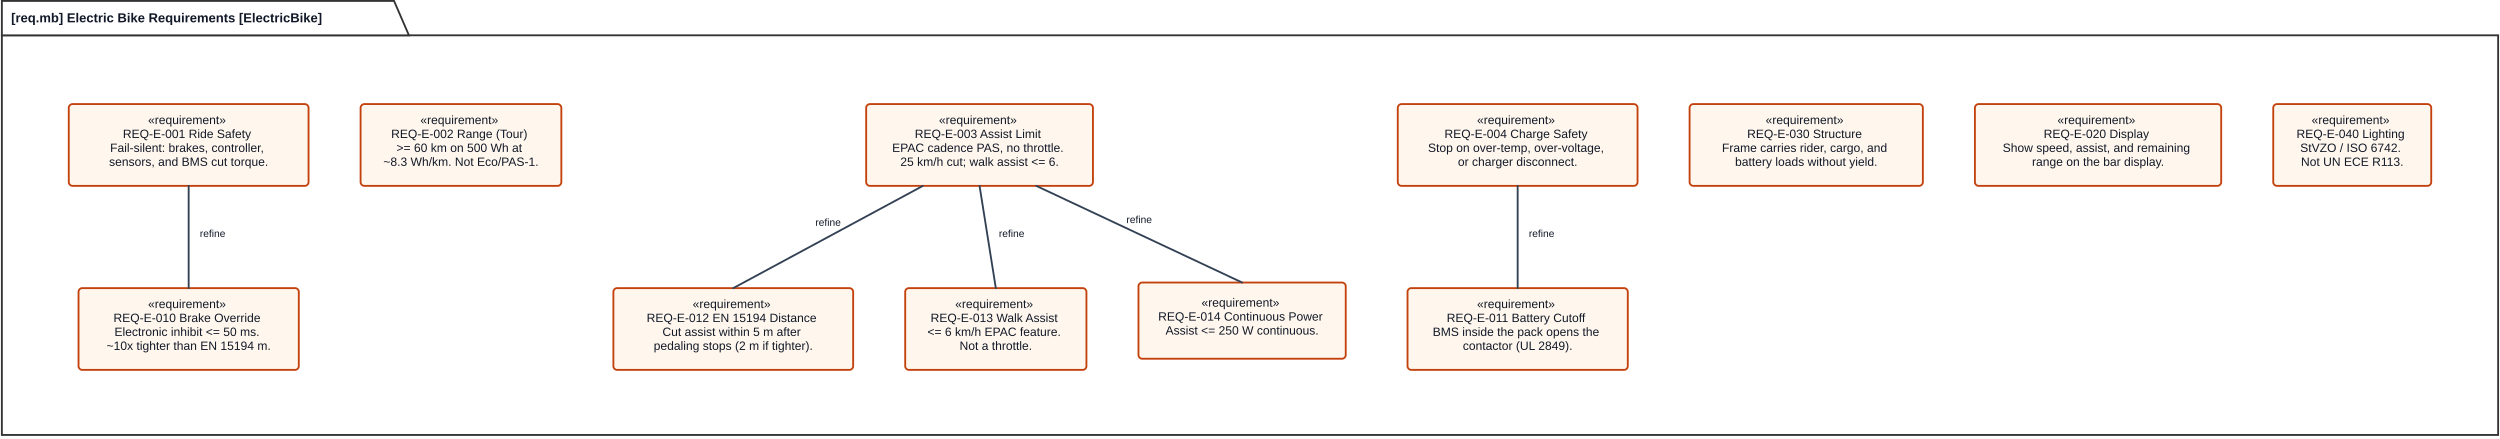
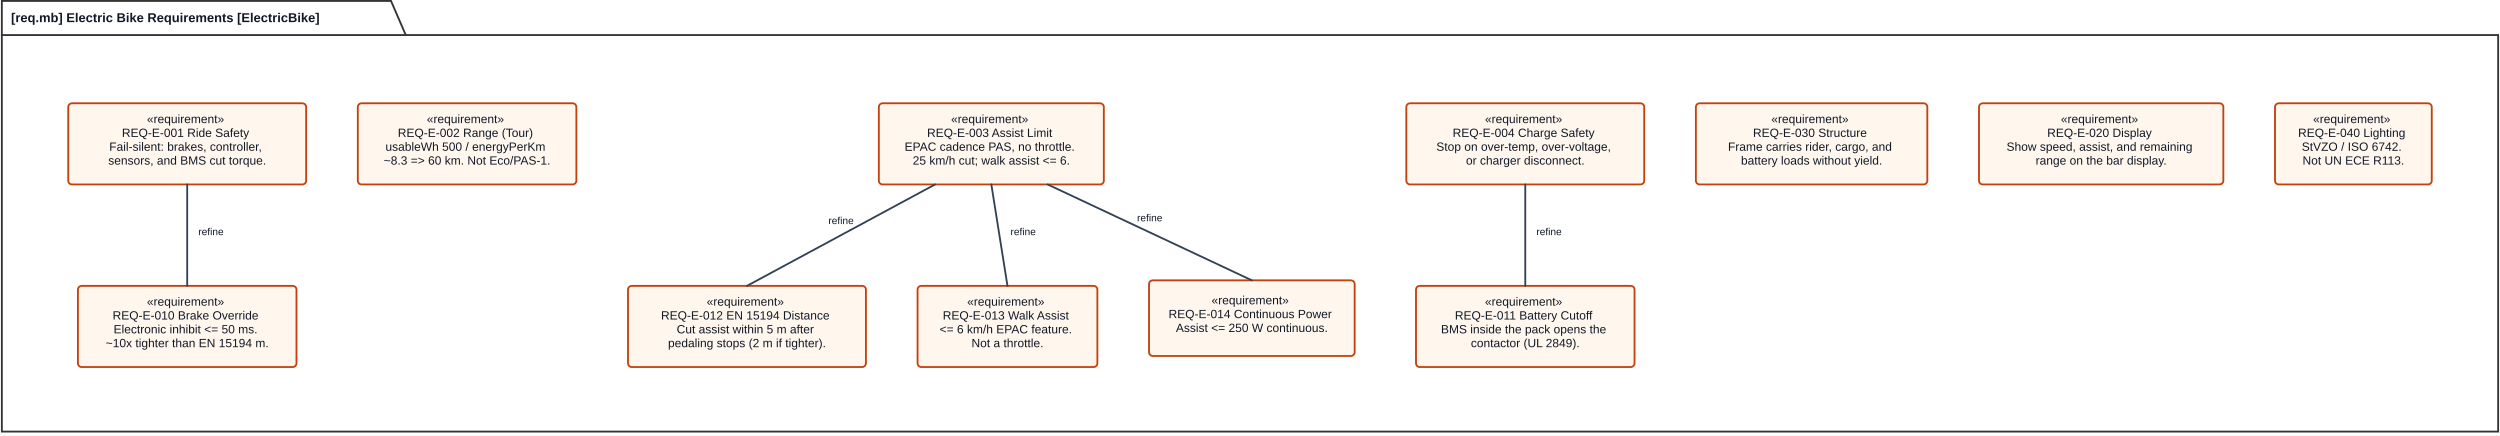
- <svg xmlns="http://www.w3.org/2000/svg" width="2690" height="472" viewBox="0 0 2690 472">
+ <svg xmlns="http://www.w3.org/2000/svg" width="2711" height="472" viewBox="0 0 2711 472">
  <defs>
    <style>text{font-family:Arial,Helvetica,sans-serif;fill:#111827}.label{font-size:13px}.small{font-size:11px}.header{font-size:14px;font-weight:600}</style>
    <marker id="arrow" markerWidth="8" markerHeight="6" refX="8" refY="3" orient="auto">
      <polygon points="0 0,8 3,0 6" fill="#1D4ED8" />
    </marker>
    <marker id="arrow-dark" markerWidth="8" markerHeight="6" refX="8" refY="3" orient="auto">
      <polygon points="0 0,8 3,0 6" fill="#334155" />
    </marker>
    <marker id="composition" markerWidth="12" markerHeight="12" refX="0" refY="6" orient="auto" markerUnits="strokeWidth">
      <polygon points="0 6,6 0,12 6,6 12" fill="#111827" stroke="#111827" />
    </marker>
  </defs>
-   <rect x="0" y="0" width="2690" height="472" fill="#FFFFFF" />
-   <rect x="2" y="38" width="2686" height="430" fill="none" stroke="#333333" stroke-width="2" />
+   <rect x="0" y="0" width="2711" height="472" fill="#FFFFFF" />
+   <rect x="2" y="38" width="2707" height="430" fill="none" stroke="#333333" stroke-width="2" />
  <path d="M 2 1 H 424 L 440 38 H 2 Z" fill="#FFFFFF" stroke="#333333" stroke-width="2" />
  <text class="header" x="12" y="24">[req.mb] Electric Bike Requirements [ElectricBike]</text>
-   <rect x="2" y="38" width="2686" height="432" fill="none" stroke="#333333" stroke-width="0" />
+   <rect x="2" y="38" width="2707" height="432" fill="none" stroke="#333333" stroke-width="0" />
  <g transform="translate(2,40)">
    <rect id="rideSafetyRequirement" x="72" y="72" width="258" height="88" rx="4" fill="#FFF7ED" stroke="#C2410C" stroke-width="2" />
    <text class="label" text-anchor="middle">
      <tspan x="201" y="93.5">«requirement»</tspan>
      <tspan x="201" dy="15">REQ-E-001 Ride Safety</tspan>
      <tspan x="201" dy="15">Fail-silent: brakes, controller,</tspan>
      <tspan x="201" dy="15">sensors, and BMS cut torque.</tspan>
    </text>
-     <rect id="rangeRequirement" x="386" y="72" width="216" height="88" rx="4" fill="#FFF7ED" stroke="#C2410C" stroke-width="2" />
+     <rect id="rangeRequirement" x="386" y="72" width="237" height="88" rx="4" fill="#FFF7ED" stroke="#C2410C" stroke-width="2" />
    <text class="label" text-anchor="middle">
-       <tspan x="494" y="93.5">«requirement»</tspan>
-       <tspan x="494" dy="15">REQ-E-002 Range (Tour)</tspan>
-       <tspan x="494" dy="15">&gt;= 60 km on 500 Wh at</tspan>
-       <tspan x="494" dy="15">~8.3 Wh/km. Not Eco/PAS-1.</tspan>
+       <tspan x="504.5" y="93.5">«requirement»</tspan>
+       <tspan x="504.5" dy="15">REQ-E-002 Range (Tour)</tspan>
+       <tspan x="504.5" dy="15">usableWh 500 / energyPerKm</tspan>
+       <tspan x="504.5" dy="15">~8.3 =&gt; 60 km. Not Eco/PAS-1.</tspan>
    </text>
-     <rect id="assistLimitRequirement" x="930" y="72" width="244" height="88" rx="4" fill="#FFF7ED" stroke="#C2410C" stroke-width="2" />
+     <rect id="assistLimitRequirement" x="951" y="72" width="244" height="88" rx="4" fill="#FFF7ED" stroke="#C2410C" stroke-width="2" />
    <text class="label" text-anchor="middle">
-       <tspan x="1052" y="93.5">«requirement»</tspan>
-       <tspan x="1052" dy="15">REQ-E-003 Assist Limit</tspan>
-       <tspan x="1052" dy="15">EPAC cadence PAS, no throttle.</tspan>
-       <tspan x="1052" dy="15">25 km/h cut; walk assist &lt;= 6.</tspan>
+       <tspan x="1073" y="93.5">«requirement»</tspan>
+       <tspan x="1073" dy="15">REQ-E-003 Assist Limit</tspan>
+       <tspan x="1073" dy="15">EPAC cadence PAS, no throttle.</tspan>
+       <tspan x="1073" dy="15">25 km/h cut; walk assist &lt;= 6.</tspan>
    </text>
-     <rect id="chargeSafetyRequirement" x="1502" y="72" width="258" height="88" rx="4" fill="#FFF7ED" stroke="#C2410C" stroke-width="2" />
+     <rect id="chargeSafetyRequirement" x="1523" y="72" width="258" height="88" rx="4" fill="#FFF7ED" stroke="#C2410C" stroke-width="2" />
    <text class="label" text-anchor="middle">
-       <tspan x="1631" y="93.5">«requirement»</tspan>
-       <tspan x="1631" dy="15">REQ-E-004 Charge Safety</tspan>
-       <tspan x="1631" dy="15">Stop on over-temp, over-voltage,</tspan>
-       <tspan x="1631" dy="15">or charger disconnect.</tspan>
+       <tspan x="1652" y="93.5">«requirement»</tspan>
+       <tspan x="1652" dy="15">REQ-E-004 Charge Safety</tspan>
+       <tspan x="1652" dy="15">Stop on over-temp, over-voltage,</tspan>
+       <tspan x="1652" dy="15">or charger disconnect.</tspan>
    </text>
-     <rect id="structuralRequirement" x="1816" y="72" width="251" height="88" rx="4" fill="#FFF7ED" stroke="#C2410C" stroke-width="2" />
+     <rect id="structuralRequirement" x="1837" y="72" width="251" height="88" rx="4" fill="#FFF7ED" stroke="#C2410C" stroke-width="2" />
    <text class="label" text-anchor="middle">
-       <tspan x="1941.5" y="93.5">«requirement»</tspan>
-       <tspan x="1941.5" dy="15">REQ-E-030 Structure</tspan>
-       <tspan x="1941.5" dy="15">Frame carries rider, cargo, and</tspan>
-       <tspan x="1941.5" dy="15">battery loads without yield.</tspan>
+       <tspan x="1962.5" y="93.5">«requirement»</tspan>
+       <tspan x="1962.5" dy="15">REQ-E-030 Structure</tspan>
+       <tspan x="1962.5" dy="15">Frame carries rider, cargo, and</tspan>
+       <tspan x="1962.5" dy="15">battery loads without yield.</tspan>
    </text>
-     <rect id="displayRequirement" x="2123" y="72" width="265" height="88" rx="4" fill="#FFF7ED" stroke="#C2410C" stroke-width="2" />
+     <rect id="displayRequirement" x="2144" y="72" width="265" height="88" rx="4" fill="#FFF7ED" stroke="#C2410C" stroke-width="2" />
    <text class="label" text-anchor="middle">
-       <tspan x="2255.5" y="93.5">«requirement»</tspan>
-       <tspan x="2255.5" dy="15">REQ-E-020 Display</tspan>
-       <tspan x="2255.5" dy="15">Show speed, assist, and remaining</tspan>
-       <tspan x="2255.5" dy="15">range on the bar display.</tspan>
+       <tspan x="2276.5" y="93.5">«requirement»</tspan>
+       <tspan x="2276.5" dy="15">REQ-E-020 Display</tspan>
+       <tspan x="2276.5" dy="15">Show speed, assist, and remaining</tspan>
+       <tspan x="2276.5" dy="15">range on the bar display.</tspan>
    </text>
-     <rect id="lightingRequirement" x="2444" y="72" width="170" height="88" rx="4" fill="#FFF7ED" stroke="#C2410C" stroke-width="2" />
+     <rect id="lightingRequirement" x="2465" y="72" width="170" height="88" rx="4" fill="#FFF7ED" stroke="#C2410C" stroke-width="2" />
    <text class="label" text-anchor="middle">
-       <tspan x="2529" y="93.5">«requirement»</tspan>
-       <tspan x="2529" dy="15">REQ-E-040 Lighting</tspan>
-       <tspan x="2529" dy="15">StVZO / ISO 6742.</tspan>
-       <tspan x="2529" dy="15">Not UN ECE R113.</tspan>
+       <tspan x="2550" y="93.5">«requirement»</tspan>
+       <tspan x="2550" dy="15">REQ-E-040 Lighting</tspan>
+       <tspan x="2550" dy="15">StVZO / ISO 6742.</tspan>
+       <tspan x="2550" dy="15">Not UN ECE R113.</tspan>
    </text>
    <rect id="brakeOverrideRequirement" x="82.5" y="270" width="237" height="88" rx="4" fill="#FFF7ED" stroke="#C2410C" stroke-width="2" />
    <text class="label" text-anchor="middle">
      <tspan x="201" y="291.5">«requirement»</tspan>
      <tspan x="201" dy="15">REQ-E-010 Brake Override</tspan>
      <tspan x="201" dy="15">Electronic inhibit &lt;= 50 ms.</tspan>
      <tspan x="201" dy="15">~10x tighter than EN 15194 m.</tspan>
    </text>
-     <rect id="en15194DistanceRequirement" x="658" y="270" width="258" height="88" rx="4" fill="#FFF7ED" stroke="#C2410C" stroke-width="2" />
+     <rect id="en15194DistanceRequirement" x="679" y="270" width="258" height="88" rx="4" fill="#FFF7ED" stroke="#C2410C" stroke-width="2" />
    <text class="label" text-anchor="middle">
-       <tspan x="787" y="291.5">«requirement»</tspan>
-       <tspan x="787" dy="15">REQ-E-012 EN 15194 Distance</tspan>
-       <tspan x="787" dy="15">Cut assist within 5 m after</tspan>
-       <tspan x="787" dy="15">pedaling stops (2 m if tighter).</tspan>
+       <tspan x="808" y="291.5">«requirement»</tspan>
+       <tspan x="808" dy="15">REQ-E-012 EN 15194 Distance</tspan>
+       <tspan x="808" dy="15">Cut assist within 5 m after</tspan>
+       <tspan x="808" dy="15">pedaling stops (2 m if tighter).</tspan>
    </text>
-     <rect id="batteryCutoffRequirement" x="1512.5" y="270" width="237" height="88" rx="4" fill="#FFF7ED" stroke="#C2410C" stroke-width="2" />
+     <rect id="batteryCutoffRequirement" x="1533.5" y="270" width="237" height="88" rx="4" fill="#FFF7ED" stroke="#C2410C" stroke-width="2" />
    <text class="label" text-anchor="middle">
-       <tspan x="1631" y="291.5">«requirement»</tspan>
-       <tspan x="1631" dy="15">REQ-E-011 Battery Cutoff</tspan>
-       <tspan x="1631" dy="15">BMS inside the pack opens the</tspan>
-       <tspan x="1631" dy="15">contactor (UL 2849).</tspan>
+       <tspan x="1652" y="291.5">«requirement»</tspan>
+       <tspan x="1652" dy="15">REQ-E-011 Battery Cutoff</tspan>
+       <tspan x="1652" dy="15">BMS inside the pack opens the</tspan>
+       <tspan x="1652" dy="15">contactor (UL 2849).</tspan>
    </text>
-     <rect id="walkAssistRequirement" x="972" y="270" width="195" height="88" rx="4" fill="#FFF7ED" stroke="#C2410C" stroke-width="2" />
+     <rect id="walkAssistRequirement" x="993" y="270" width="195" height="88" rx="4" fill="#FFF7ED" stroke="#C2410C" stroke-width="2" />
    <text class="label" text-anchor="middle">
-       <tspan x="1069.5" y="291.5">«requirement»</tspan>
-       <tspan x="1069.5" dy="15">REQ-E-013 Walk Assist</tspan>
-       <tspan x="1069.5" dy="15">&lt;= 6 km/h EPAC feature.</tspan>
-       <tspan x="1069.5" dy="15">Not a throttle.</tspan>
+       <tspan x="1090.5" y="291.5">«requirement»</tspan>
+       <tspan x="1090.5" dy="15">REQ-E-013 Walk Assist</tspan>
+       <tspan x="1090.5" dy="15">&lt;= 6 km/h EPAC feature.</tspan>
+       <tspan x="1090.5" dy="15">Not a throttle.</tspan>
    </text>
-     <rect id="continuousPowerRequirement" x="1223" y="264" width="223" height="82" rx="4" fill="#FFF7ED" stroke="#C2410C" stroke-width="2" />
+     <rect id="continuousPowerRequirement" x="1244" y="264" width="223" height="82" rx="4" fill="#FFF7ED" stroke="#C2410C" stroke-width="2" />
    <text class="label" text-anchor="middle">
-       <tspan x="1334.5" y="290">«requirement»</tspan>
-       <tspan x="1334.5" dy="15">REQ-E-014 Continuous Power</tspan>
-       <tspan x="1334.5" dy="15">Assist &lt;= 250 W continuous.</tspan>
+       <tspan x="1355.5" y="290">«requirement»</tspan>
+       <tspan x="1355.5" dy="15">REQ-E-014 Continuous Power</tspan>
+       <tspan x="1355.5" dy="15">Assist &lt;= 250 W continuous.</tspan>
    </text>
    <path d="M 201,160 L 201,270" fill="none" stroke="#334155" stroke-width="2" stroke-linejoin="round" stroke-linecap="round" />
-     <path d="M 991,160 L 787,270" fill="none" stroke="#334155" stroke-width="2" stroke-linejoin="round" stroke-linecap="round" />
-     <path d="M 1052,160 L 1069.5,270" fill="none" stroke="#334155" stroke-width="2" stroke-linejoin="round" stroke-linecap="round" />
-     <path d="M 1113,160 L 1334.5,264" fill="none" stroke="#334155" stroke-width="2" stroke-linejoin="round" stroke-linecap="round" />
-     <path d="M 1631,160 L 1631,270" fill="none" stroke="#334155" stroke-width="2" stroke-linejoin="round" stroke-linecap="round" />
+     <path d="M 1012,160 L 808,270" fill="none" stroke="#334155" stroke-width="2" stroke-linejoin="round" stroke-linecap="round" />
+     <path d="M 1073,160 L 1090.5,270" fill="none" stroke="#334155" stroke-width="2" stroke-linejoin="round" stroke-linecap="round" />
+     <path d="M 1134,160 L 1355.5,264" fill="none" stroke="#334155" stroke-width="2" stroke-linejoin="round" stroke-linecap="round" />
+     <path d="M 1652,160 L 1652,270" fill="none" stroke="#334155" stroke-width="2" stroke-linejoin="round" stroke-linecap="round" />
    <text class="small" x="213" y="215">refine</text>
-     <text class="small" text-anchor="middle" x="889" y="203">refine</text>
-     <text class="small" x="1072.75" y="215">refine</text>
-     <text class="small" text-anchor="middle" x="1223.75" y="200">refine</text>
-     <text class="small" x="1643" y="215">refine</text>
+     <text class="small" text-anchor="middle" x="910" y="203">refine</text>
+     <text class="small" x="1093.75" y="215">refine</text>
+     <text class="small" text-anchor="middle" x="1244.75" y="200">refine</text>
+     <text class="small" x="1664" y="215">refine</text>
  </g>
</svg>
